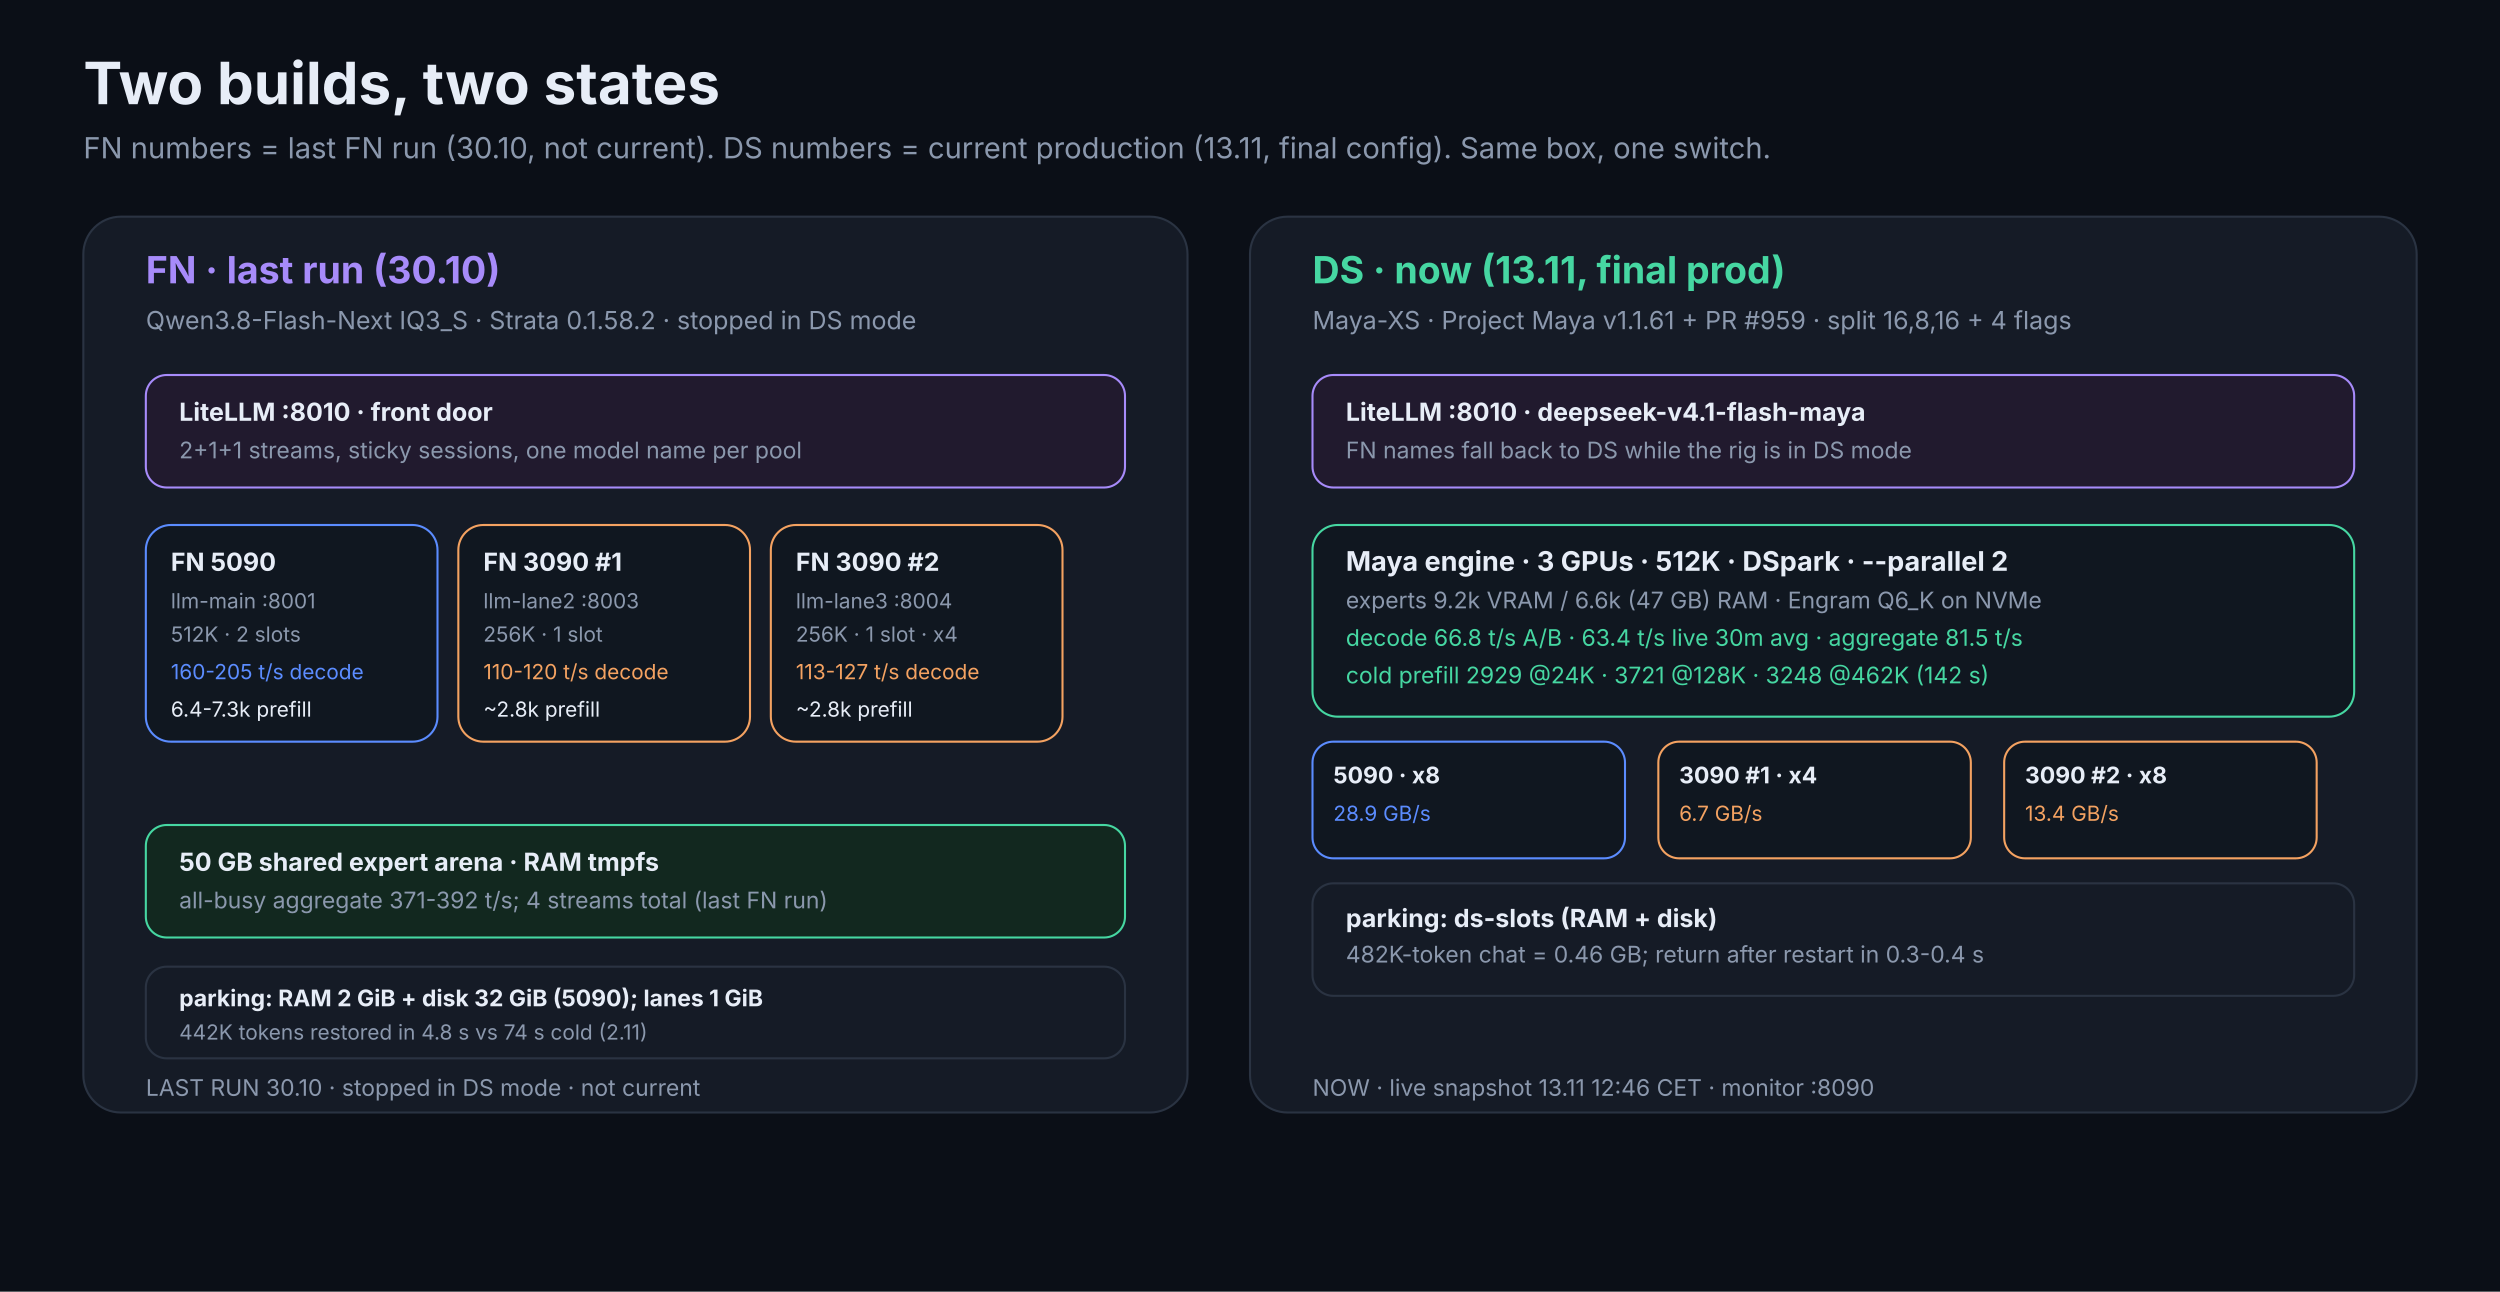
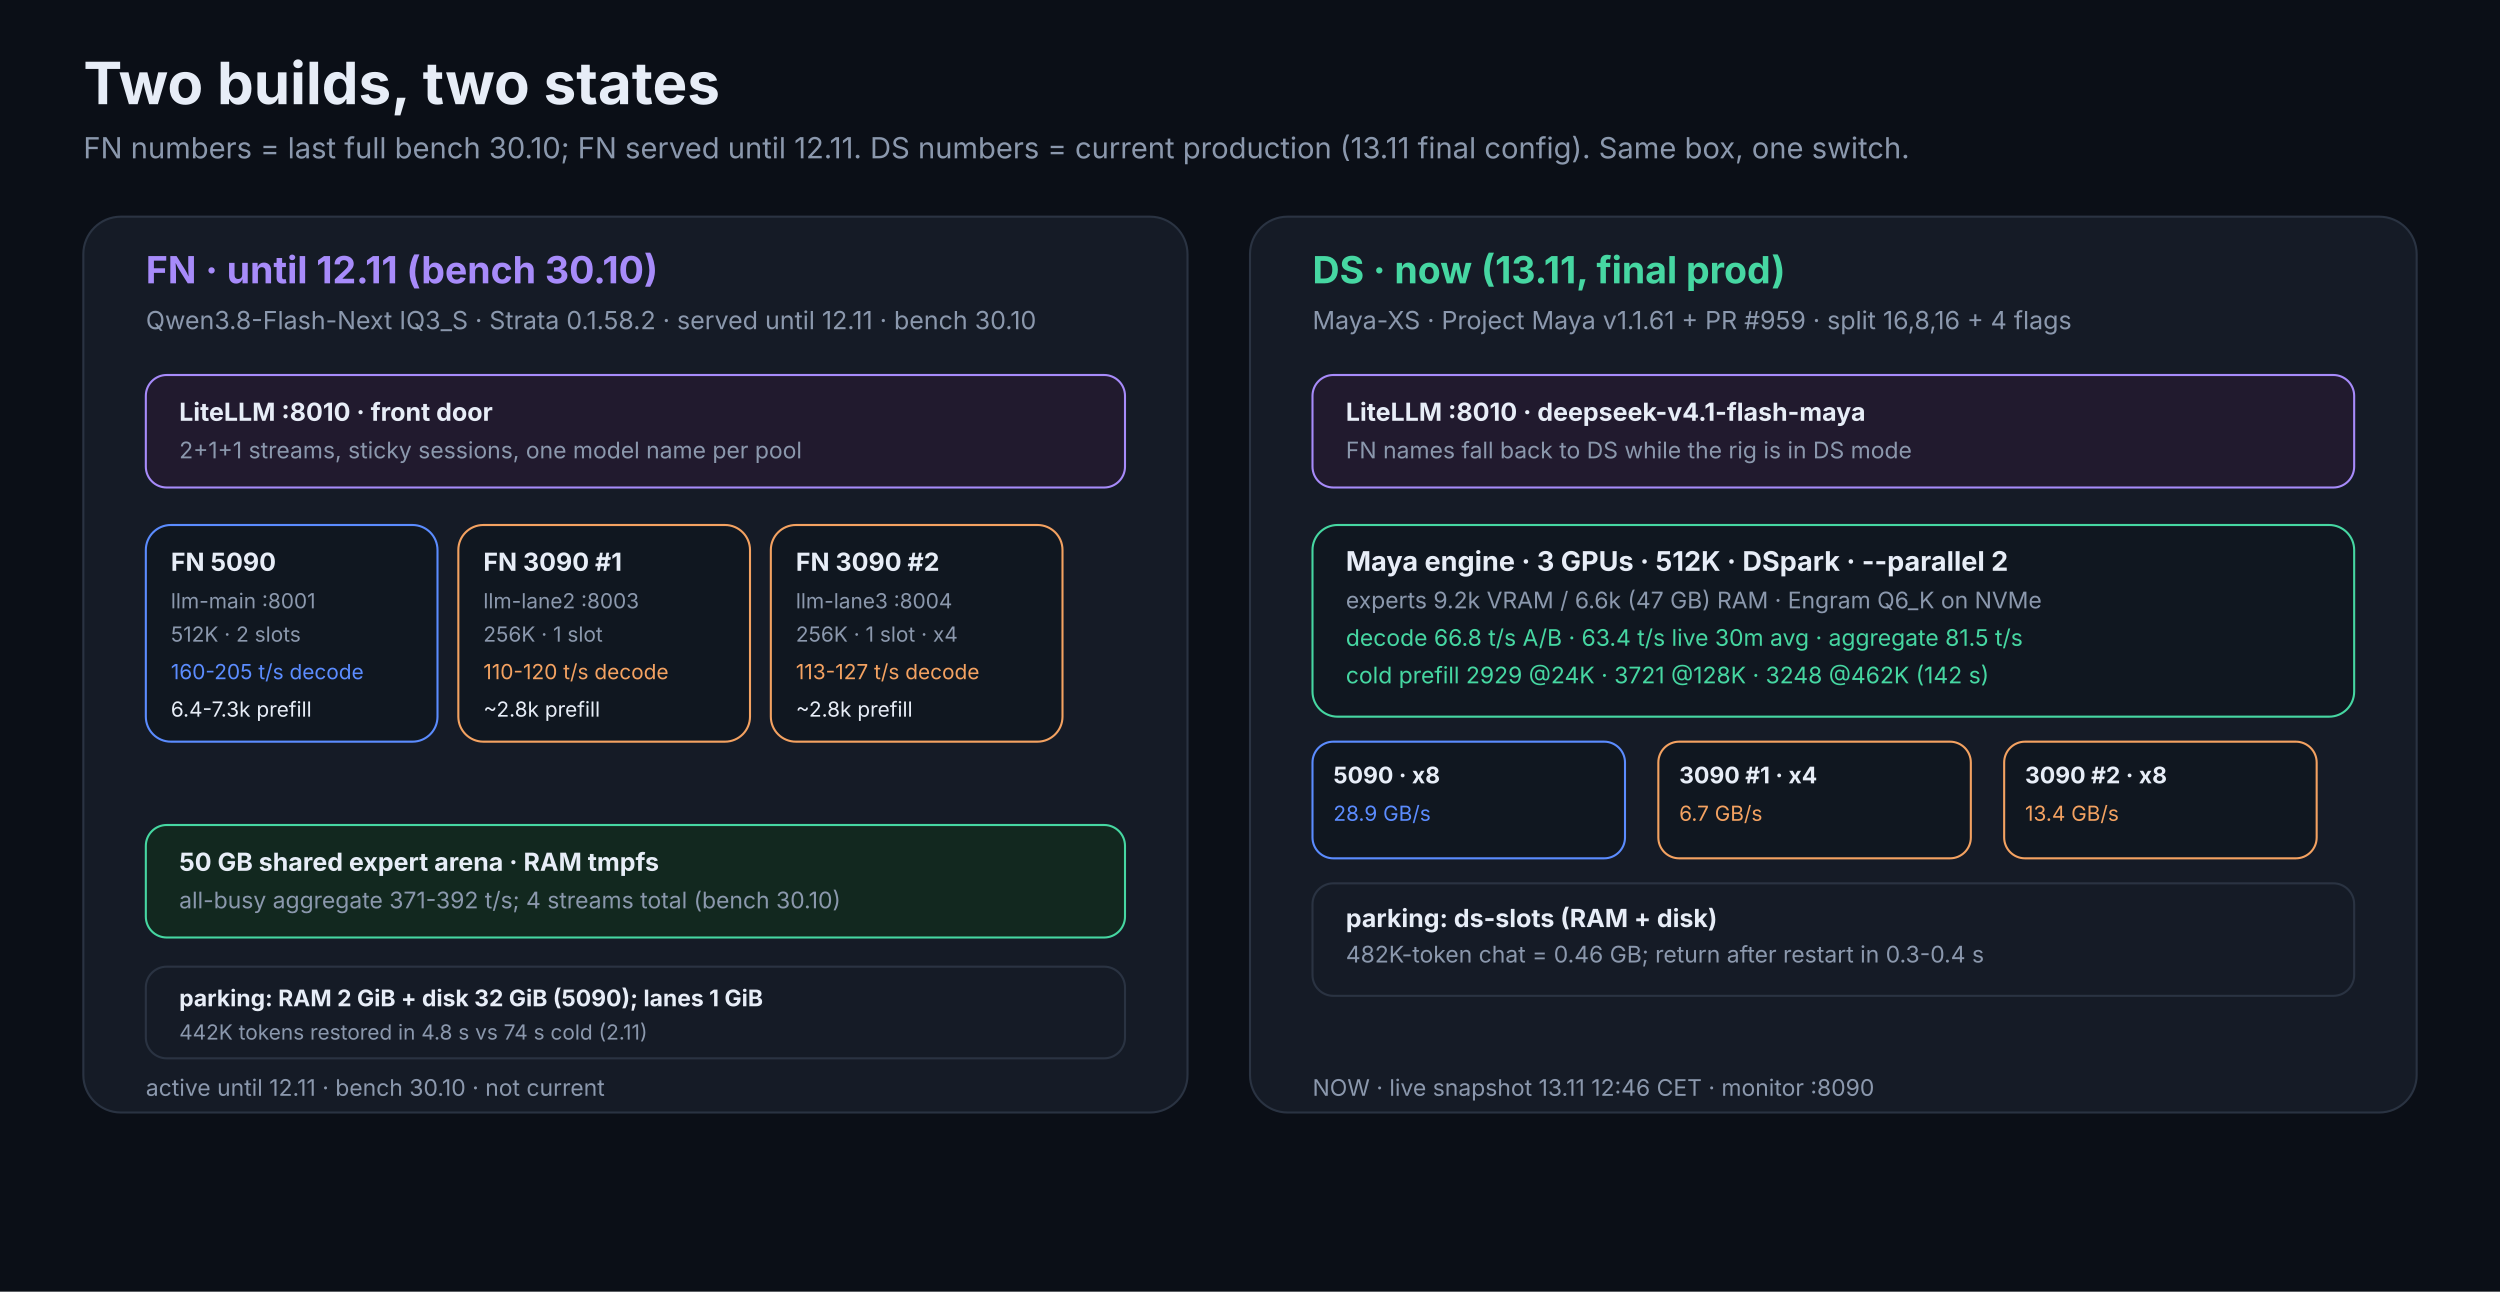
<svg xmlns="http://www.w3.org/2000/svg" viewBox="0 0 1200 620" width="1200" height="620" font-family="Inter, system-ui, -apple-system, Segoe UI, sans-serif">
  <rect width="100%" height="100%" fill="#0b0f17" />
  <text x="40" y="50" fill="#e7edf7" font-size="28" font-weight="700">Two builds, two states</text>
-   <text x="40" y="76" fill="#8b98ad" font-size="14">FN numbers = last FN run (30.10, not current). DS numbers = current production (13.11, final config). Same box, one switch.</text>
+   <text x="40" y="76" fill="#8b98ad" font-size="14">FN numbers = last full bench 30.10; FN served until 12.11. DS numbers = current production (13.11 final config). Same box, one switch.</text>
  <rect x="40" y="104" width="530" height="430" rx="18" fill="#151b26" stroke="#2a3342" />
-   <text x="70" y="136" fill="#a78bfa" font-size="18" font-weight="700">FN · last run (30.10)</text>
-   <text x="70" y="158" fill="#8b98ad" font-size="12">Qwen3.8-Flash-Next IQ3_S · Strata 0.1.58.2 · stopped in DS mode</text>
+   <text x="70" y="136" fill="#a78bfa" font-size="18" font-weight="700">FN · until 12.11 (bench 30.10)</text>
+   <text x="70" y="158" fill="#8b98ad" font-size="12">Qwen3.8-Flash-Next IQ3_S · Strata 0.1.58.2 · served until 12.11 · bench 30.10</text>
  <rect x="70" y="180" width="470" height="54" rx="10" fill="#211a2e" stroke="#a78bfa" />
  <text x="86" y="202" fill="#e7edf7" font-size="12" font-weight="700">LiteLLM :8010 · front door</text>
  <text x="86" y="220" fill="#8b98ad" font-size="11">2+1+1 streams, sticky sessions, one model name per pool</text>
  <rect x="70" y="252" width="140" height="104" rx="12" fill="#101720" stroke="#5b8cff" />
  <text x="82" y="274" fill="#e7edf7" font-size="12" font-weight="700">FN 5090</text>
  <text x="82" y="292" fill="#8b98ad" font-size="10">llm-main :8001</text>
  <text x="82" y="308" fill="#8b98ad" font-size="10">512K · 2 slots</text>
  <text x="82" y="326" fill="#5b8cff" font-size="10">160-205 t/s decode</text>
  <text x="82" y="344" fill="#e7edf7" font-size="10">6.4-7.3k prefill</text>
  <rect x="220" y="252" width="140" height="104" rx="12" fill="#101720" stroke="#f4a261" />
  <text x="232" y="274" fill="#e7edf7" font-size="12" font-weight="700">FN 3090 #1</text>
  <text x="232" y="292" fill="#8b98ad" font-size="10">llm-lane2 :8003</text>
  <text x="232" y="308" fill="#8b98ad" font-size="10">256K · 1 slot</text>
  <text x="232" y="326" fill="#f4a261" font-size="10">110-120 t/s decode</text>
  <text x="232" y="344" fill="#e7edf7" font-size="10">~2.8k prefill</text>
  <rect x="370" y="252" width="140" height="104" rx="12" fill="#101720" stroke="#f4a261" />
  <text x="382" y="274" fill="#e7edf7" font-size="12" font-weight="700">FN 3090 #2</text>
  <text x="382" y="292" fill="#8b98ad" font-size="10">llm-lane3 :8004</text>
  <text x="382" y="308" fill="#8b98ad" font-size="10">256K · 1 slot · x4</text>
  <text x="382" y="326" fill="#f4a261" font-size="10">113-127 t/s decode</text>
  <text x="382" y="344" fill="#e7edf7" font-size="10">~2.8k prefill</text>
  <rect x="70" y="396" width="470" height="54" rx="10" fill="#12281f" stroke="#46d7a2" />
  <text x="86" y="418" fill="#e7edf7" font-size="12" font-weight="700">50 GB shared expert arena · RAM tmpfs</text>
-   <text x="86" y="436" fill="#8b98ad" font-size="11">all-busy aggregate 371-392 t/s; 4 streams total (last FN run)</text>
+   <text x="86" y="436" fill="#8b98ad" font-size="11">all-busy aggregate 371-392 t/s; 4 streams total (bench 30.10)</text>
  <rect x="70" y="464" width="470" height="44" rx="10" fill="#151b26" stroke="#2a3342" />
  <text x="86" y="483" fill="#e7edf7" font-size="11" font-weight="700">parking: RAM 2 GiB + disk 32 GiB (5090); lanes 1 GiB</text>
  <text x="86" y="499" fill="#8b98ad" font-size="10">442K tokens restored in 4.8 s vs 74 s cold (2.11)</text>
-   <text x="70" y="526" fill="#8b98ad" font-size="11">LAST RUN 30.10 · stopped in DS mode · not current</text>
+   <text x="70" y="526" fill="#8b98ad" font-size="11">active until 12.11 · bench 30.10 · not current</text>
  <rect x="600" y="104" width="560" height="430" rx="18" fill="#151b26" stroke="#2a3342" />
  <text x="630" y="136" fill="#46d7a2" font-size="18" font-weight="700">DS · now (13.11, final prod)</text>
  <text x="630" y="158" fill="#8b98ad" font-size="12">Maya-XS · Project Maya v1.1.61 + PR #959 · split 16,8,16 + 4 flags</text>
  <rect x="630" y="180" width="500" height="54" rx="10" fill="#211a2e" stroke="#a78bfa" />
  <text x="646" y="202" fill="#e7edf7" font-size="12" font-weight="700">LiteLLM :8010 · deepseek-v4.1-flash-maya</text>
  <text x="646" y="220" fill="#8b98ad" font-size="11">FN names fall back to DS while the rig is in DS mode</text>
  <rect x="630" y="252" width="500" height="92" rx="12" fill="#101720" stroke="#46d7a2" />
  <text x="646" y="274" fill="#e7edf7" font-size="13" font-weight="700">Maya engine · 3 GPUs · 512K · DSpark · --parallel 2</text>
  <text x="646" y="292" fill="#8b98ad" font-size="11">experts 9.2k VRAM / 6.6k (47 GB) RAM · Engram Q6_K on NVMe</text>
  <text x="646" y="310" fill="#46d7a2" font-size="11">decode 66.8 t/s A/B · 63.4 t/s live 30m avg · aggregate 81.5 t/s</text>
  <text x="646" y="328" fill="#46d7a2" font-size="11">cold prefill 2929 @24K · 3721 @128K · 3248 @462K (142 s)</text>
  <rect x="630" y="356" width="150" height="56" rx="10" fill="#101720" stroke="#5b8cff" />
  <text x="640" y="376" fill="#e7edf7" font-size="11" font-weight="700">5090 · x8</text>
  <text x="640" y="394" fill="#5b8cff" font-size="10">28.9 GB/s</text>
  <rect x="796" y="356" width="150" height="56" rx="10" fill="#101720" stroke="#f4a261" />
  <text x="806" y="376" fill="#e7edf7" font-size="11" font-weight="700">3090 #1 · x4</text>
  <text x="806" y="394" fill="#f4a261" font-size="10">6.7 GB/s</text>
  <rect x="962" y="356" width="150" height="56" rx="10" fill="#101720" stroke="#f4a261" />
  <text x="972" y="376" fill="#e7edf7" font-size="11" font-weight="700">3090 #2 · x8</text>
  <text x="972" y="394" fill="#f4a261" font-size="10">13.4 GB/s</text>
  <rect x="630" y="424" width="500" height="54" rx="10" fill="#151b26" stroke="#2a3342" />
  <text x="646" y="445" fill="#e7edf7" font-size="12" font-weight="700">parking: ds-slots (RAM + disk)</text>
  <text x="646" y="462" fill="#8b98ad" font-size="11">482K-token chat = 0.46 GB; return after restart in 0.3-0.4 s</text>
  <text x="630" y="526" fill="#8b98ad" font-size="11">NOW · live snapshot 13.11 12:46 CET · monitor :8090</text>
</svg>
